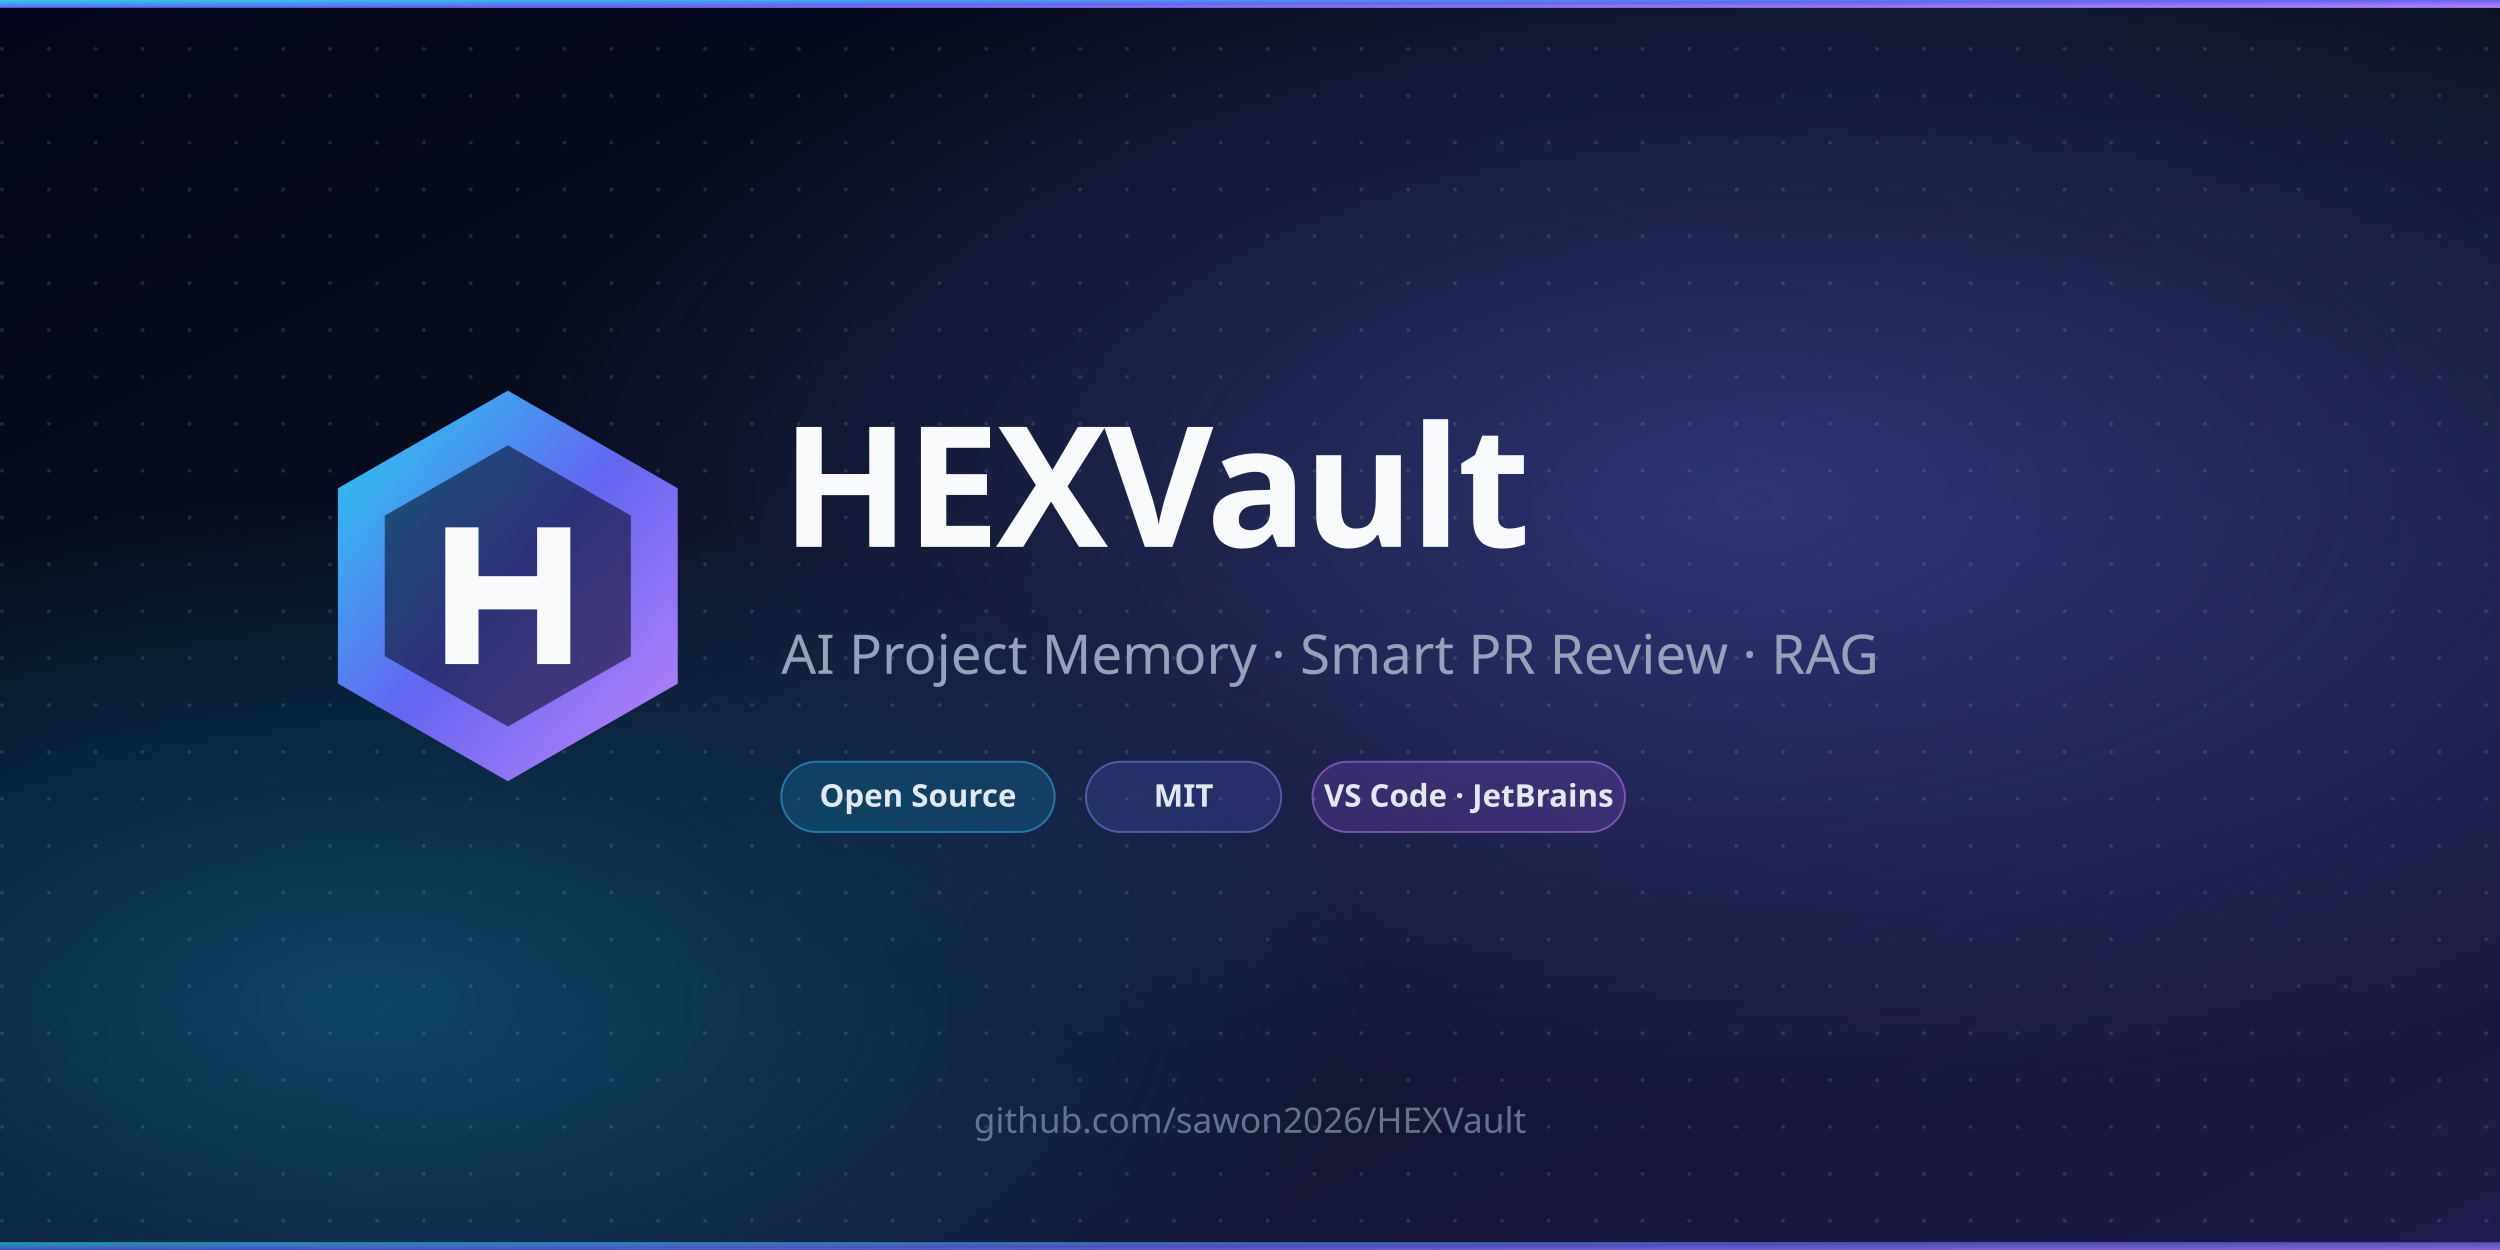
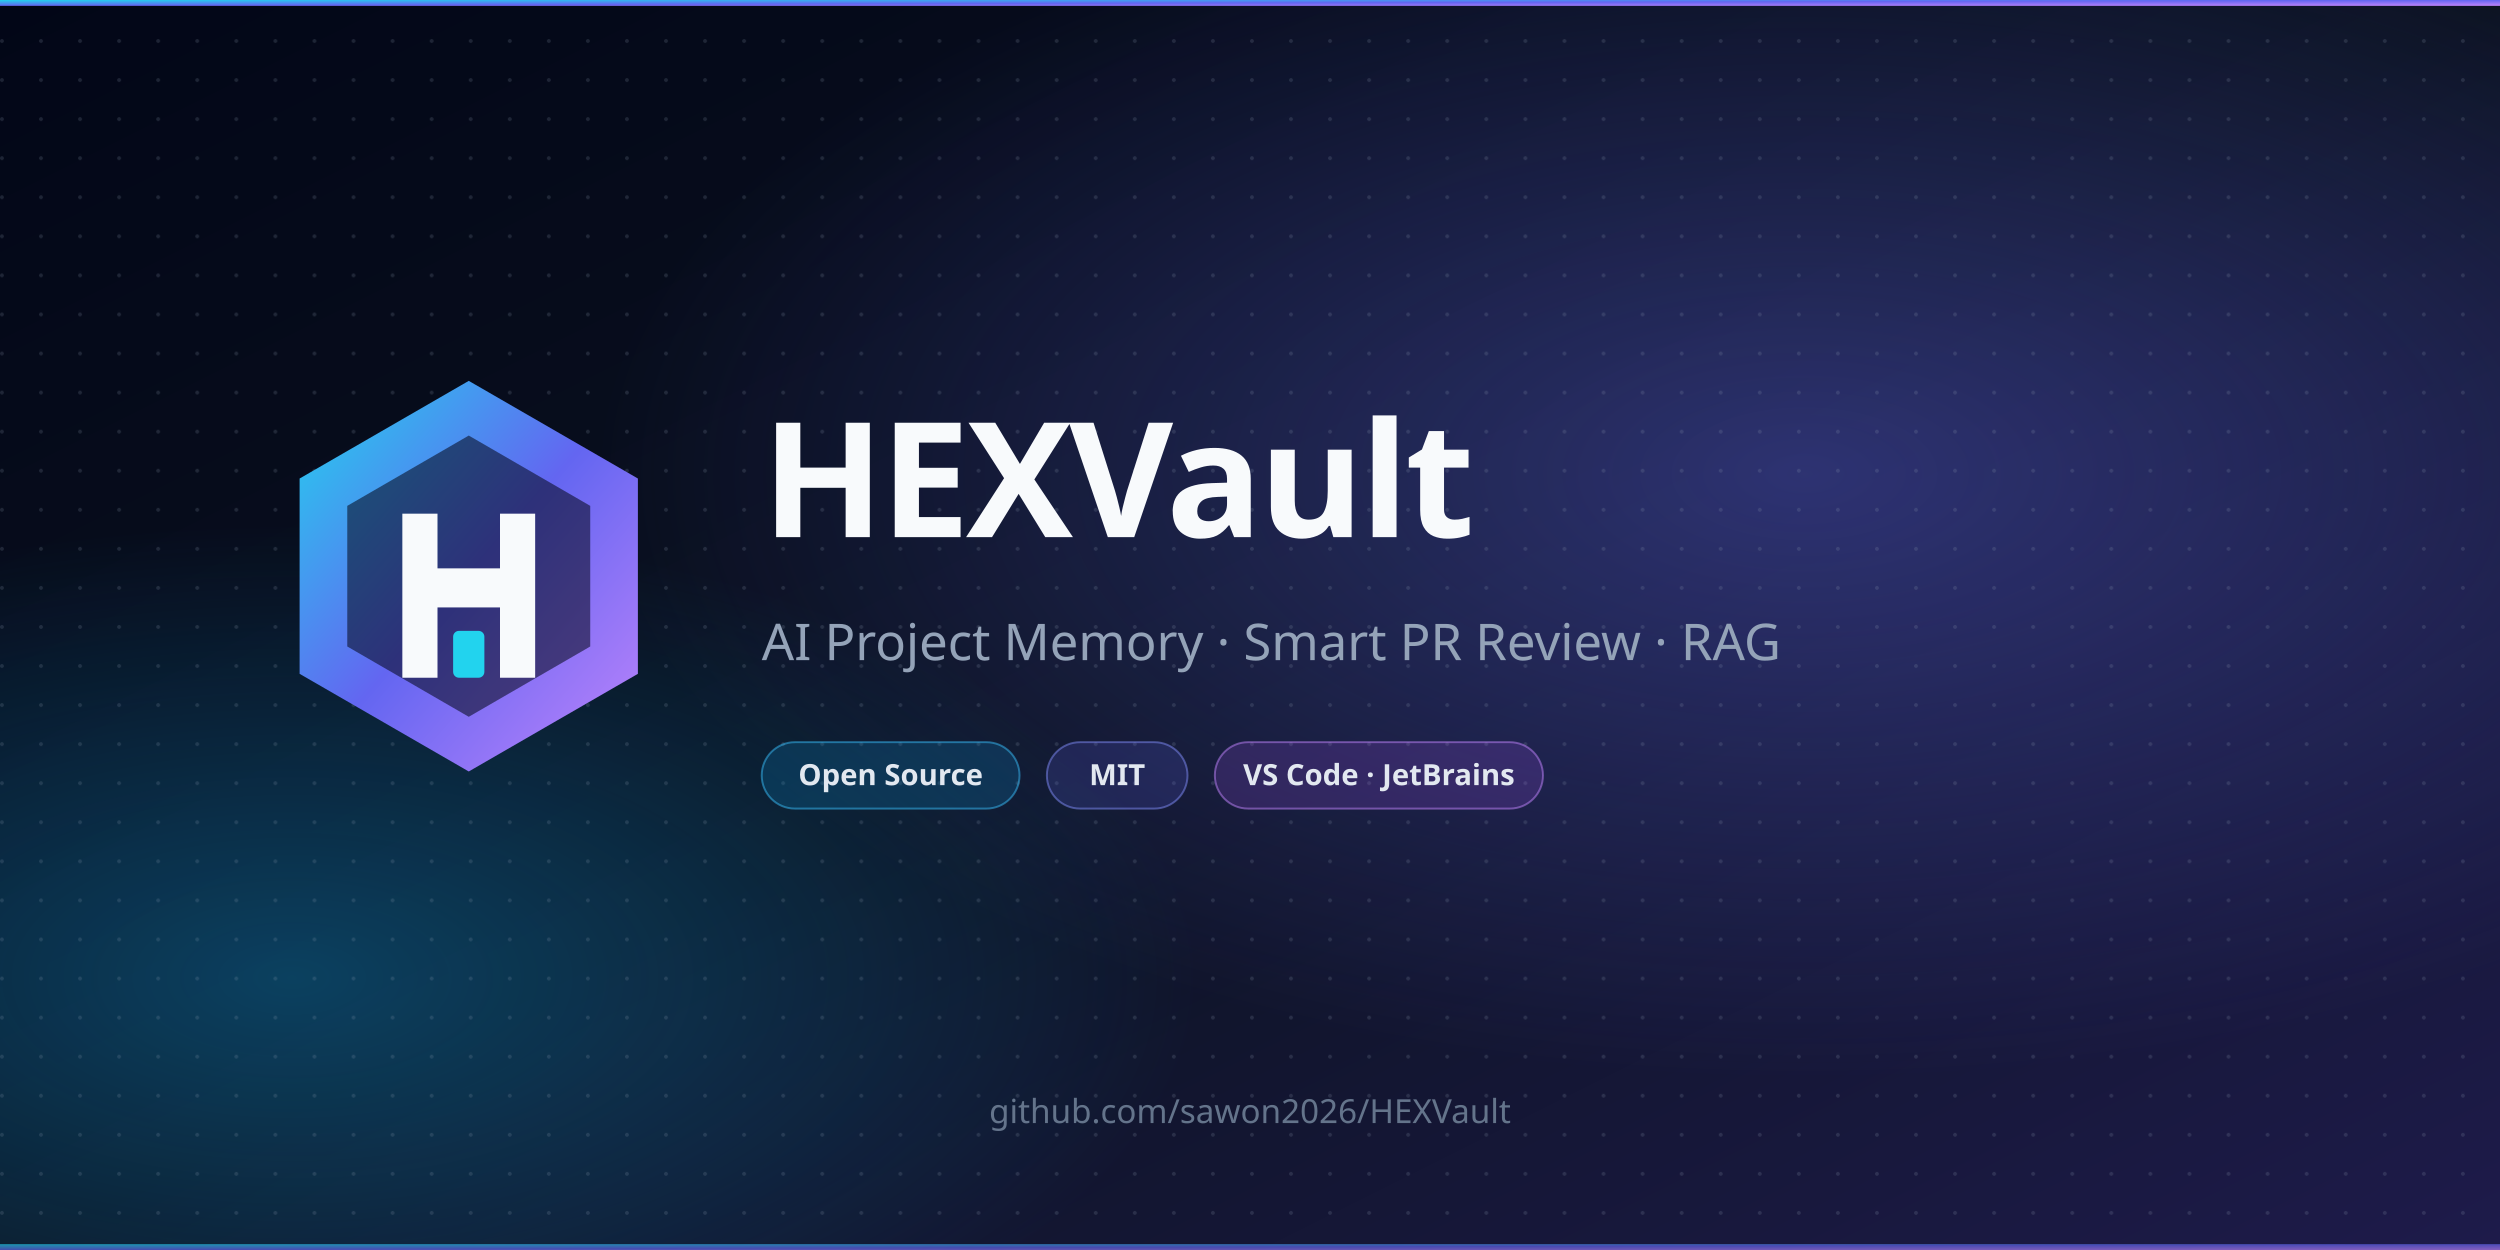
<svg xmlns="http://www.w3.org/2000/svg" width="1280" height="640" viewBox="0 0 1280 640" role="img" aria-label="HEXVault Social Preview">
  <defs>
    <linearGradient id="bg" x1="0%" y1="0%" x2="100%" y2="100%">
      <stop offset="0%" stop-color="#020617" />
      <stop offset="50%" stop-color="#0B1220" />
      <stop offset="100%" stop-color="#1e1b4b" />
    </linearGradient>
    <linearGradient id="accent" x1="0%" y1="0%" x2="100%" y2="100%">
      <stop offset="0%" stop-color="#22d3ee" />
      <stop offset="50%" stop-color="#6366f1" />
      <stop offset="100%" stop-color="#c084fc" />
    </linearGradient>
-     <radialGradient id="glow" cx="70%" cy="40%" r="50%">
-       <stop offset="0%" stop-color="#6366f1" stop-opacity="0.4" />
+     <radialGradient id="g1" cx="72%" cy="38%" r="48%">
+       <stop offset="0%" stop-color="#6366f1" stop-opacity=".38" />
      <stop offset="100%" stop-color="#6366f1" stop-opacity="0" />
    </radialGradient>
-     <radialGradient id="glow2" cx="15%" cy="80%" r="40%">
-       <stop offset="0%" stop-color="#0ea5e9" stop-opacity="0.35" />
+     <radialGradient id="g2" cx="12%" cy="78%" r="36%">
+       <stop offset="0%" stop-color="#0ea5e9" stop-opacity=".32" />
      <stop offset="100%" stop-color="#0ea5e9" stop-opacity="0" />
    </radialGradient>
-     <pattern id="dots" width="24" height="24" patternUnits="userSpaceOnUse">
-       <circle cx="1" cy="1" r="1" fill="#94a3b8" opacity="0.2" />
+     <pattern id="dots" width="20" height="20" patternUnits="userSpaceOnUse">
+       <circle cx="1" cy="1" r="1" fill="#94a3b8" opacity=".18" />
    </pattern>
  </defs>
  <rect width="1280" height="640" fill="url(#bg)" />
-   <rect width="1280" height="640" fill="url(#glow)" />
-   <rect width="1280" height="640" fill="url(#glow2)" />
+   <rect width="1280" height="640" fill="url(#g1)" />
+   <rect width="1280" height="640" fill="url(#g2)" />
  <rect width="1280" height="640" fill="url(#dots)" />
-   <rect x="0" y="0" width="1280" height="4" fill="url(#accent)" />
-   <g transform="translate(160,200)">
-     <polygon points="100,0 187,50 187,150 100,200 13,150 13,50" fill="url(#accent)" />
-     <polygon points="100,28 163,64 163,136 100,172 37,136 37,64" fill="#020617" opacity="0.55" />
-     <path d="M68 70 H85 V95 H115 V70 H132 V140 H115 V112 H85 V140 H68 Z" fill="#f8fafc" />
+   <rect width="1280" height="3" fill="url(#accent)" />
+   <rect y="637" width="1280" height="3" fill="url(#accent)" opacity=".65" />
+   <g transform="translate(140 195)">
+     <polygon points="100,0 186.6,50 186.6,150 100,200 13.4,150 13.4,50" fill="url(#accent)" />
+     <polygon points="100,28 162.2,64 162.2,136 100,172 37.8,136 37.8,64" fill="#020617" opacity=".55" />
+     <path d="M66 68h18v28h32V68h18v84h-18v-36H84v36H66z" fill="#f8fafc" />
+     <rect x="92" y="128" width="16" height="24" rx="3" fill="#22d3ee" />
  </g>
-   <text x="400" y="280" font-family="ui-sans-serif, system-ui, Segoe UI, sans-serif" font-size="86" font-weight="800" fill="#f8fafc" letter-spacing="-2">HEXVault</text>
-   <text x="400" y="345" font-family="ui-sans-serif, system-ui, sans-serif" font-size="28" font-weight="500" fill="#94a3b8">AI Project Memory · Smart PR Review · RAG</text>
-   <g font-family="ui-sans-serif, system-ui, sans-serif" font-size="16" font-weight="600" fill="#e2e8f0">
-     <rect x="400" y="390" width="140" height="36" rx="18" fill="#0ea5e9" fill-opacity="0.2" stroke="#38bdf8" stroke-opacity="0.5" />
-     <text x="470" y="413" text-anchor="middle">Open Source</text>
-     <rect x="556" y="390" width="100" height="36" rx="18" fill="#6366f1" fill-opacity="0.2" stroke="#818cf8" stroke-opacity="0.5" />
-     <text x="606" y="413" text-anchor="middle">MIT</text>
-     <rect x="672" y="390" width="160" height="36" rx="18" fill="#a855f7" fill-opacity="0.2" stroke="#c084fc" stroke-opacity="0.5" />
-     <text x="752" y="413" text-anchor="middle">VS Code · JetBrains</text>
+   <text x="390" y="275" font-family="ui-sans-serif,system-ui,Segoe UI,sans-serif" font-size="82" font-weight="800" fill="#f8fafc" letter-spacing="-2">HEXVault</text>
+   <text x="390" y="338" font-family="ui-sans-serif,system-ui,Segoe UI,sans-serif" font-size="26" font-weight="500" fill="#94a3b8">AI Project Memory · Smart PR Review · RAG</text>
+   <g font-family="ui-sans-serif,system-ui,sans-serif" font-size="15" font-weight="600" fill="#e2e8f0">
+     <rect x="390" y="380" width="132" height="34" rx="17" fill="#0ea5e9" fill-opacity=".18" stroke="#38bdf8" stroke-opacity=".5" />
+     <text x="456" y="402" text-anchor="middle">Open Source</text>
+     <rect x="536" y="380" width="72" height="34" rx="17" fill="#6366f1" fill-opacity=".18" stroke="#818cf8" stroke-opacity=".5" />
+     <text x="572" y="402" text-anchor="middle">MIT</text>
+     <rect x="622" y="380" width="168" height="34" rx="17" fill="#a855f7" fill-opacity=".18" stroke="#c084fc" stroke-opacity=".5" />
+     <text x="706" y="402" text-anchor="middle">VS Code · JetBrains</text>
  </g>
-   <text x="640" y="580" text-anchor="middle" font-family="ui-sans-serif, system-ui, sans-serif" font-size="18" fill="#64748b">github.com/sawon2026/HEXVault</text>
-   <rect x="0" y="636" width="1280" height="4" fill="url(#accent)" opacity="0.7" />
+   <text x="640" y="575" text-anchor="middle" font-family="ui-sans-serif,system-ui,sans-serif" font-size="17" fill="#64748b">github.com/sawon2026/HEXVault</text>
</svg>
